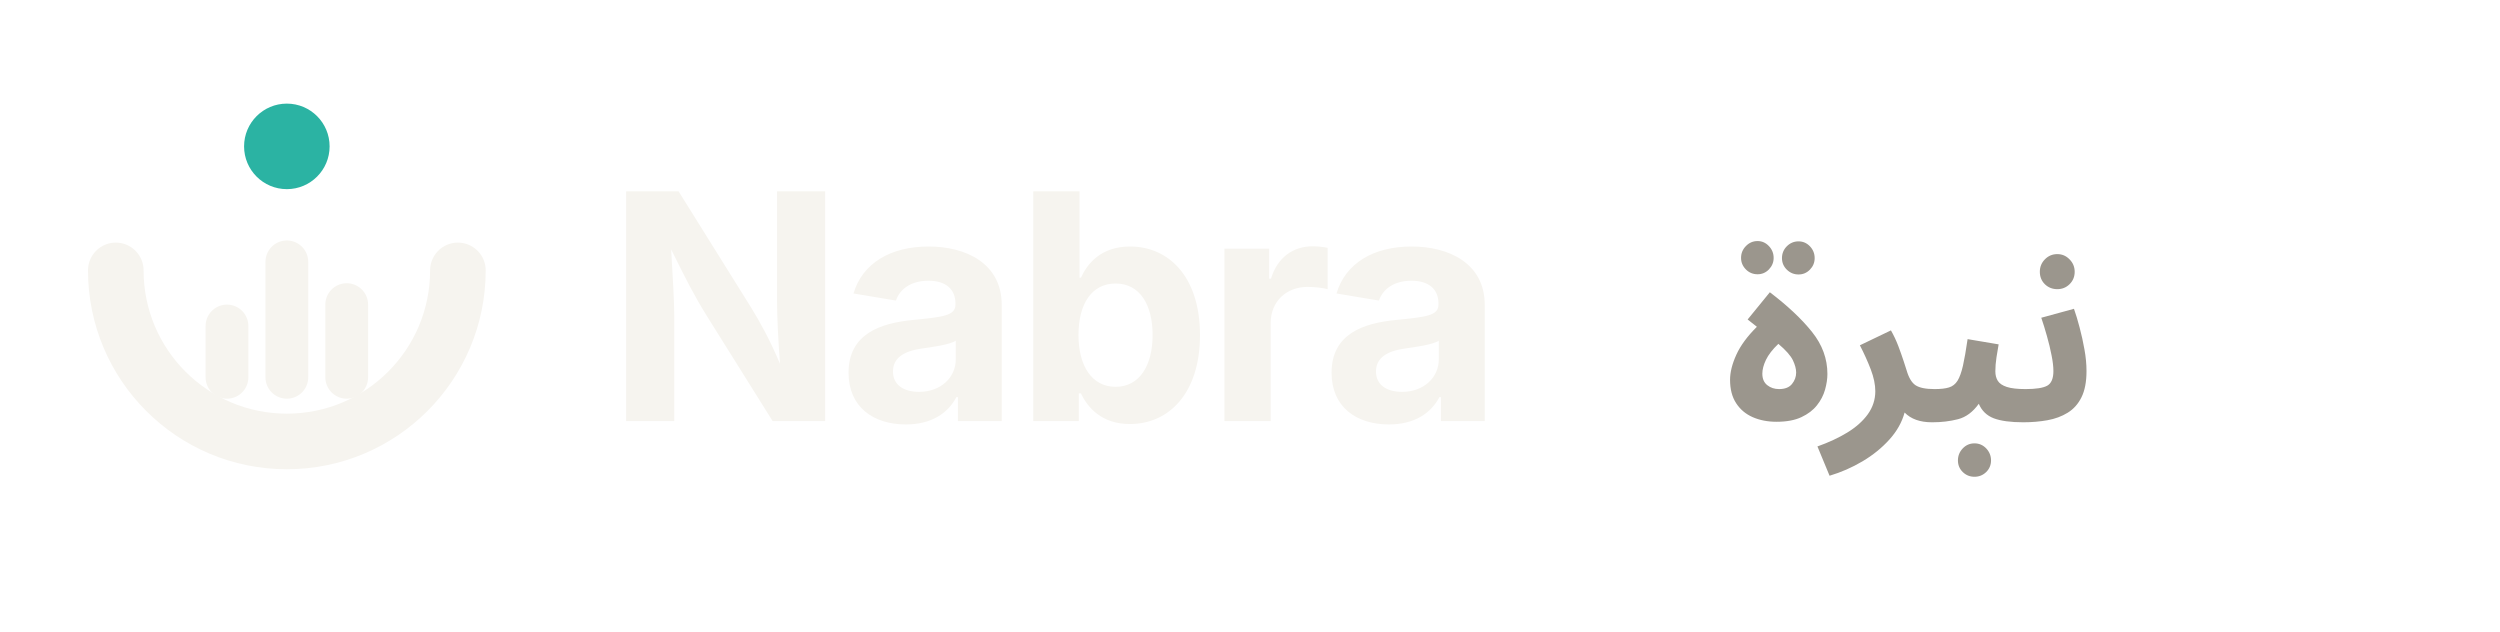
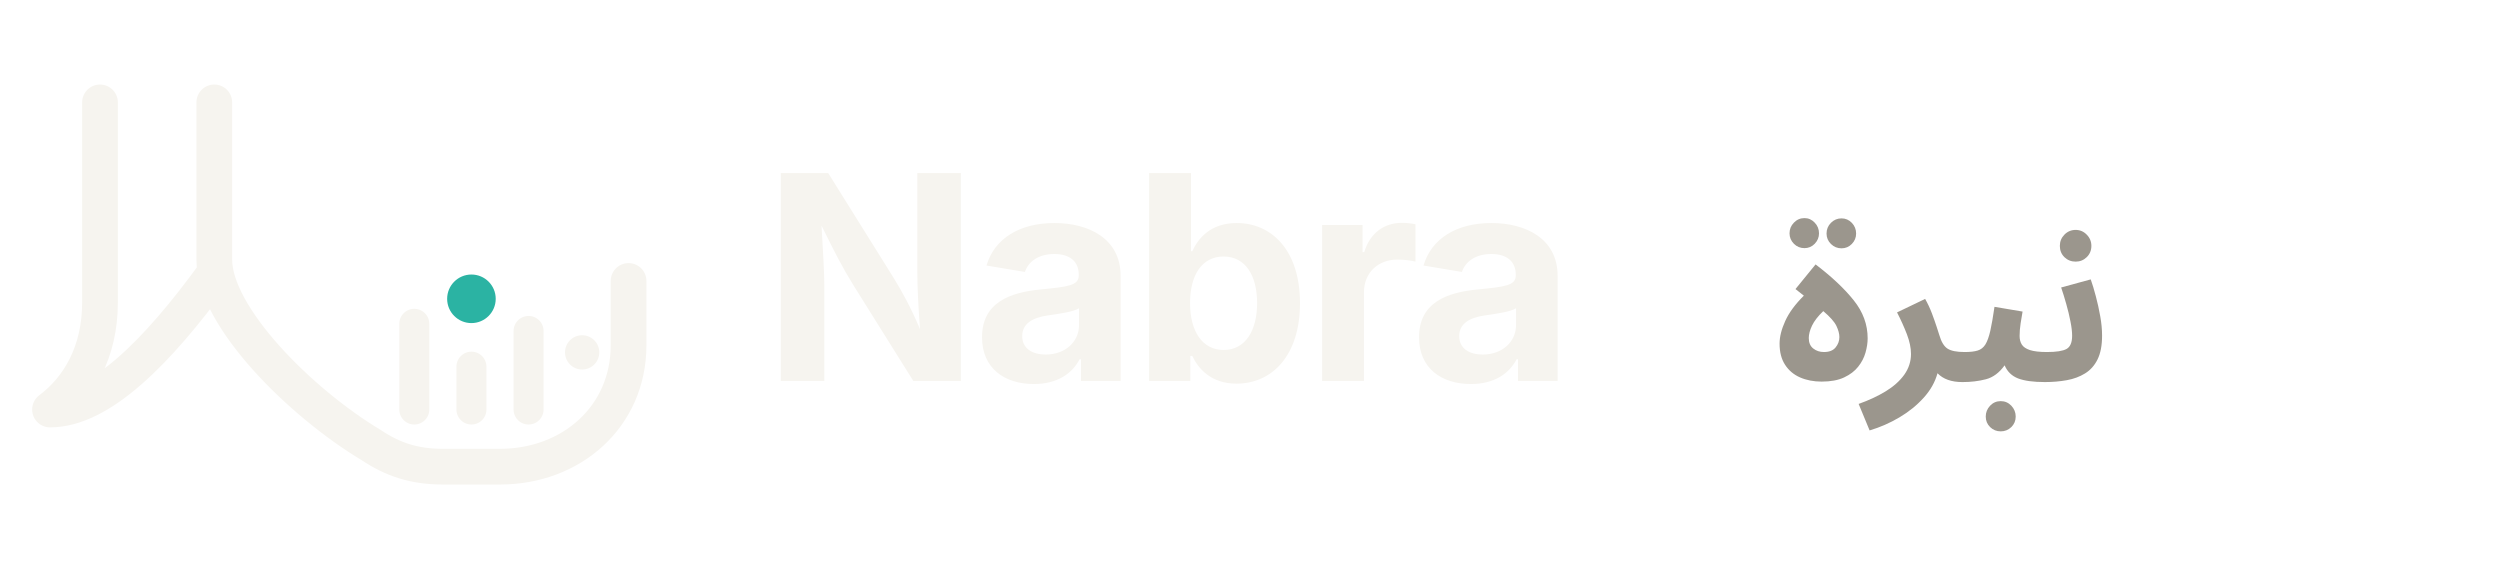
- <svg xmlns="http://www.w3.org/2000/svg" viewBox="0 0 380 96" role="img" aria-label="Nabra · نبرة">
-   <g transform="translate(2 6) scale(1.3)">
-     <g fill="none" stroke="#F6F4EF" stroke-linecap="round">
-       <path d="M12 27a20 20 0 0 0 40 0" stroke-width="6.5" />
-       <path d="M25 33.5v6M32 26v13.5M39 31v8.5" stroke-width="5" />
+ <svg xmlns="http://www.w3.org/2000/svg" viewBox="0 0 420 96" role="img" aria-label="Nabra · نبرة">
+   <g transform="translate(0 10) scale(1.2)">
+     <g fill="none" stroke="#F6F4EF" stroke-width="5" stroke-linecap="round" stroke-linejoin="round">
+       <path d="M14 6 V34 C14 41 11 46 7 49 C14 49 22 41 30 30" />
+       <path d="M30 6 V28 C30 36 42 48 52 54 C55 56 58 57 62 57 H70 C80 57 88 50 88 40 V31" />
    </g>
-     <circle cx="32" cy="12.5" r="5" fill="#2BB3A3" />
+     <g stroke="#F6F4EF" stroke-width="4.2" stroke-linecap="round">
+       <path d="M58 37 V49 M66 43 V49 M74 38 V49" />
+     </g>
+     <circle cx="66" cy="33.5" r="3.4" fill="#2BB3A3" />
+     <circle cx="81.5" cy="41" r="2.4" fill="#F6F4EF" />
  </g>
-   <text x="92" y="64" font-family="'Segoe UI Variable Display','Segoe UI',Inter,Helvetica,Arial,sans-serif" font-size="48" font-weight="650" letter-spacing="-1.2" fill="#F6F4EF">Nabra</text>
-   <text x="262" y="64" font-family="'Segoe UI','Noto Sans Arabic',Tahoma,Arial,sans-serif" font-size="36" font-weight="600" fill="#9B968D">نبرة</text>
+   <text x="128" y="64" font-family="'Segoe UI Variable Display','Segoe UI',Inter,Helvetica,Arial,sans-serif" font-size="48" font-weight="650" letter-spacing="-1.2" fill="#F6F4EF">Nabra</text>
+   <text x="298" y="64" font-family="'Segoe UI','Noto Sans Arabic',Tahoma,Arial,sans-serif" font-size="36" font-weight="600" fill="#9B968D">نبرة</text>
</svg>
